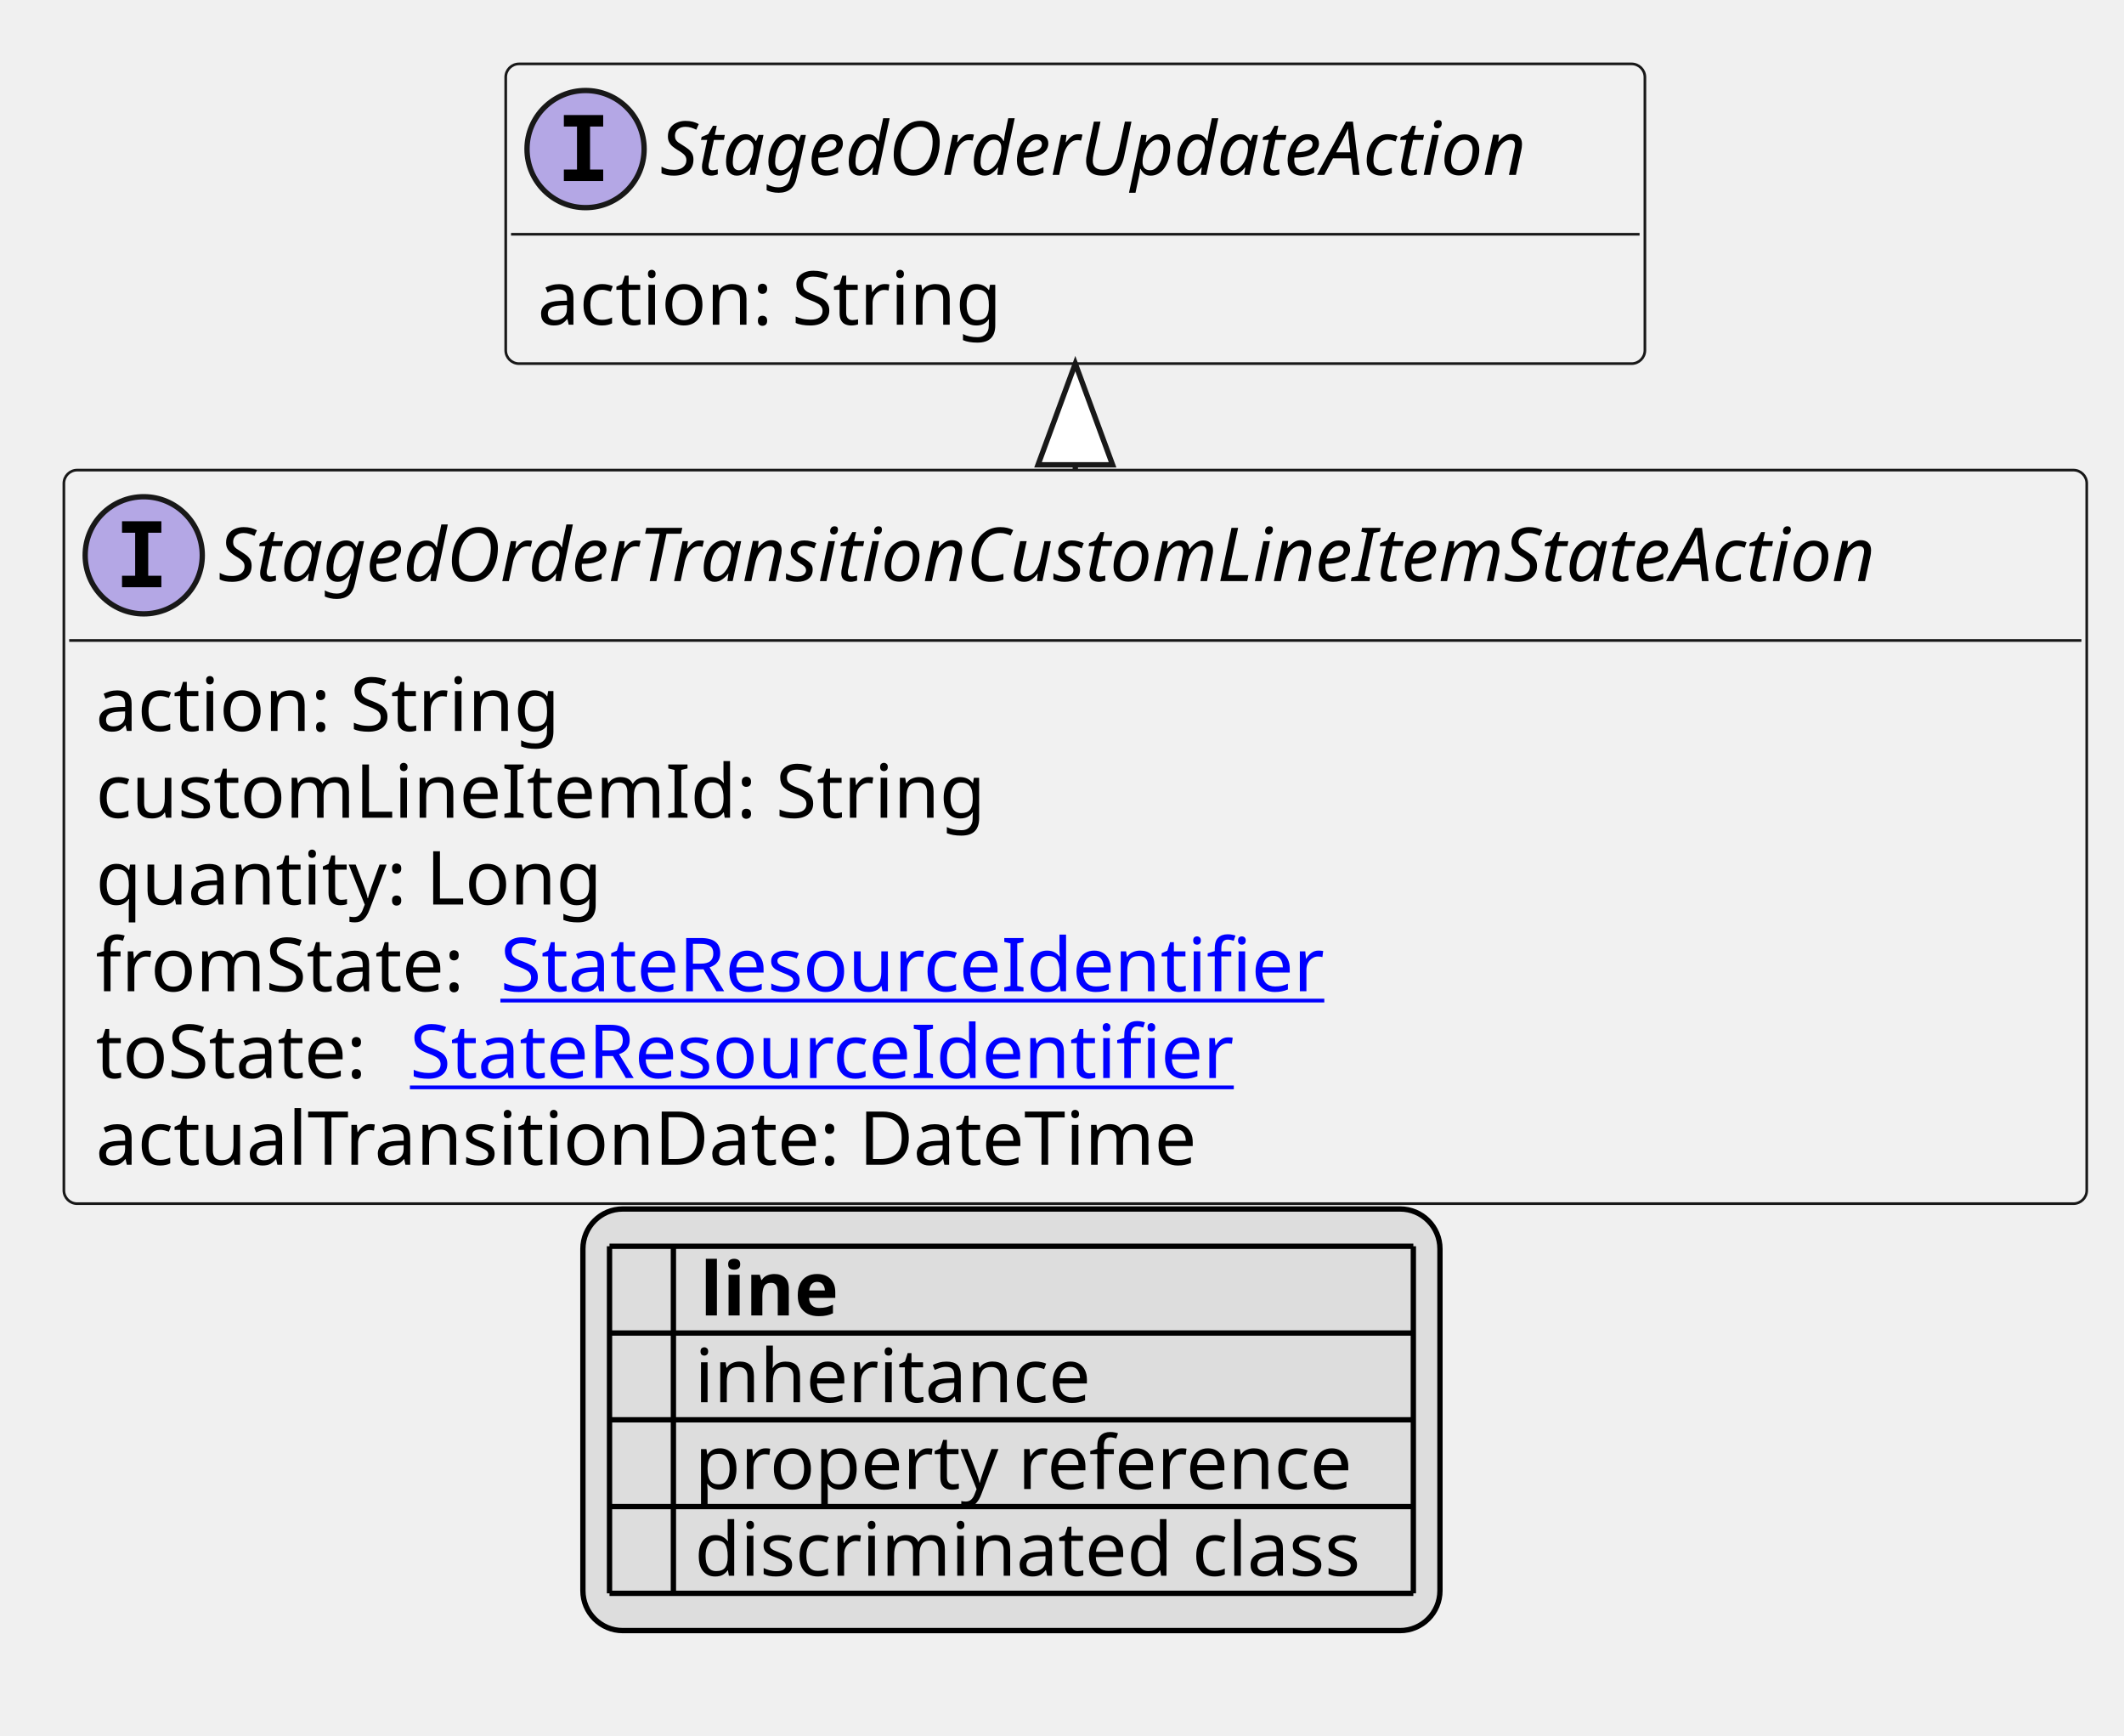
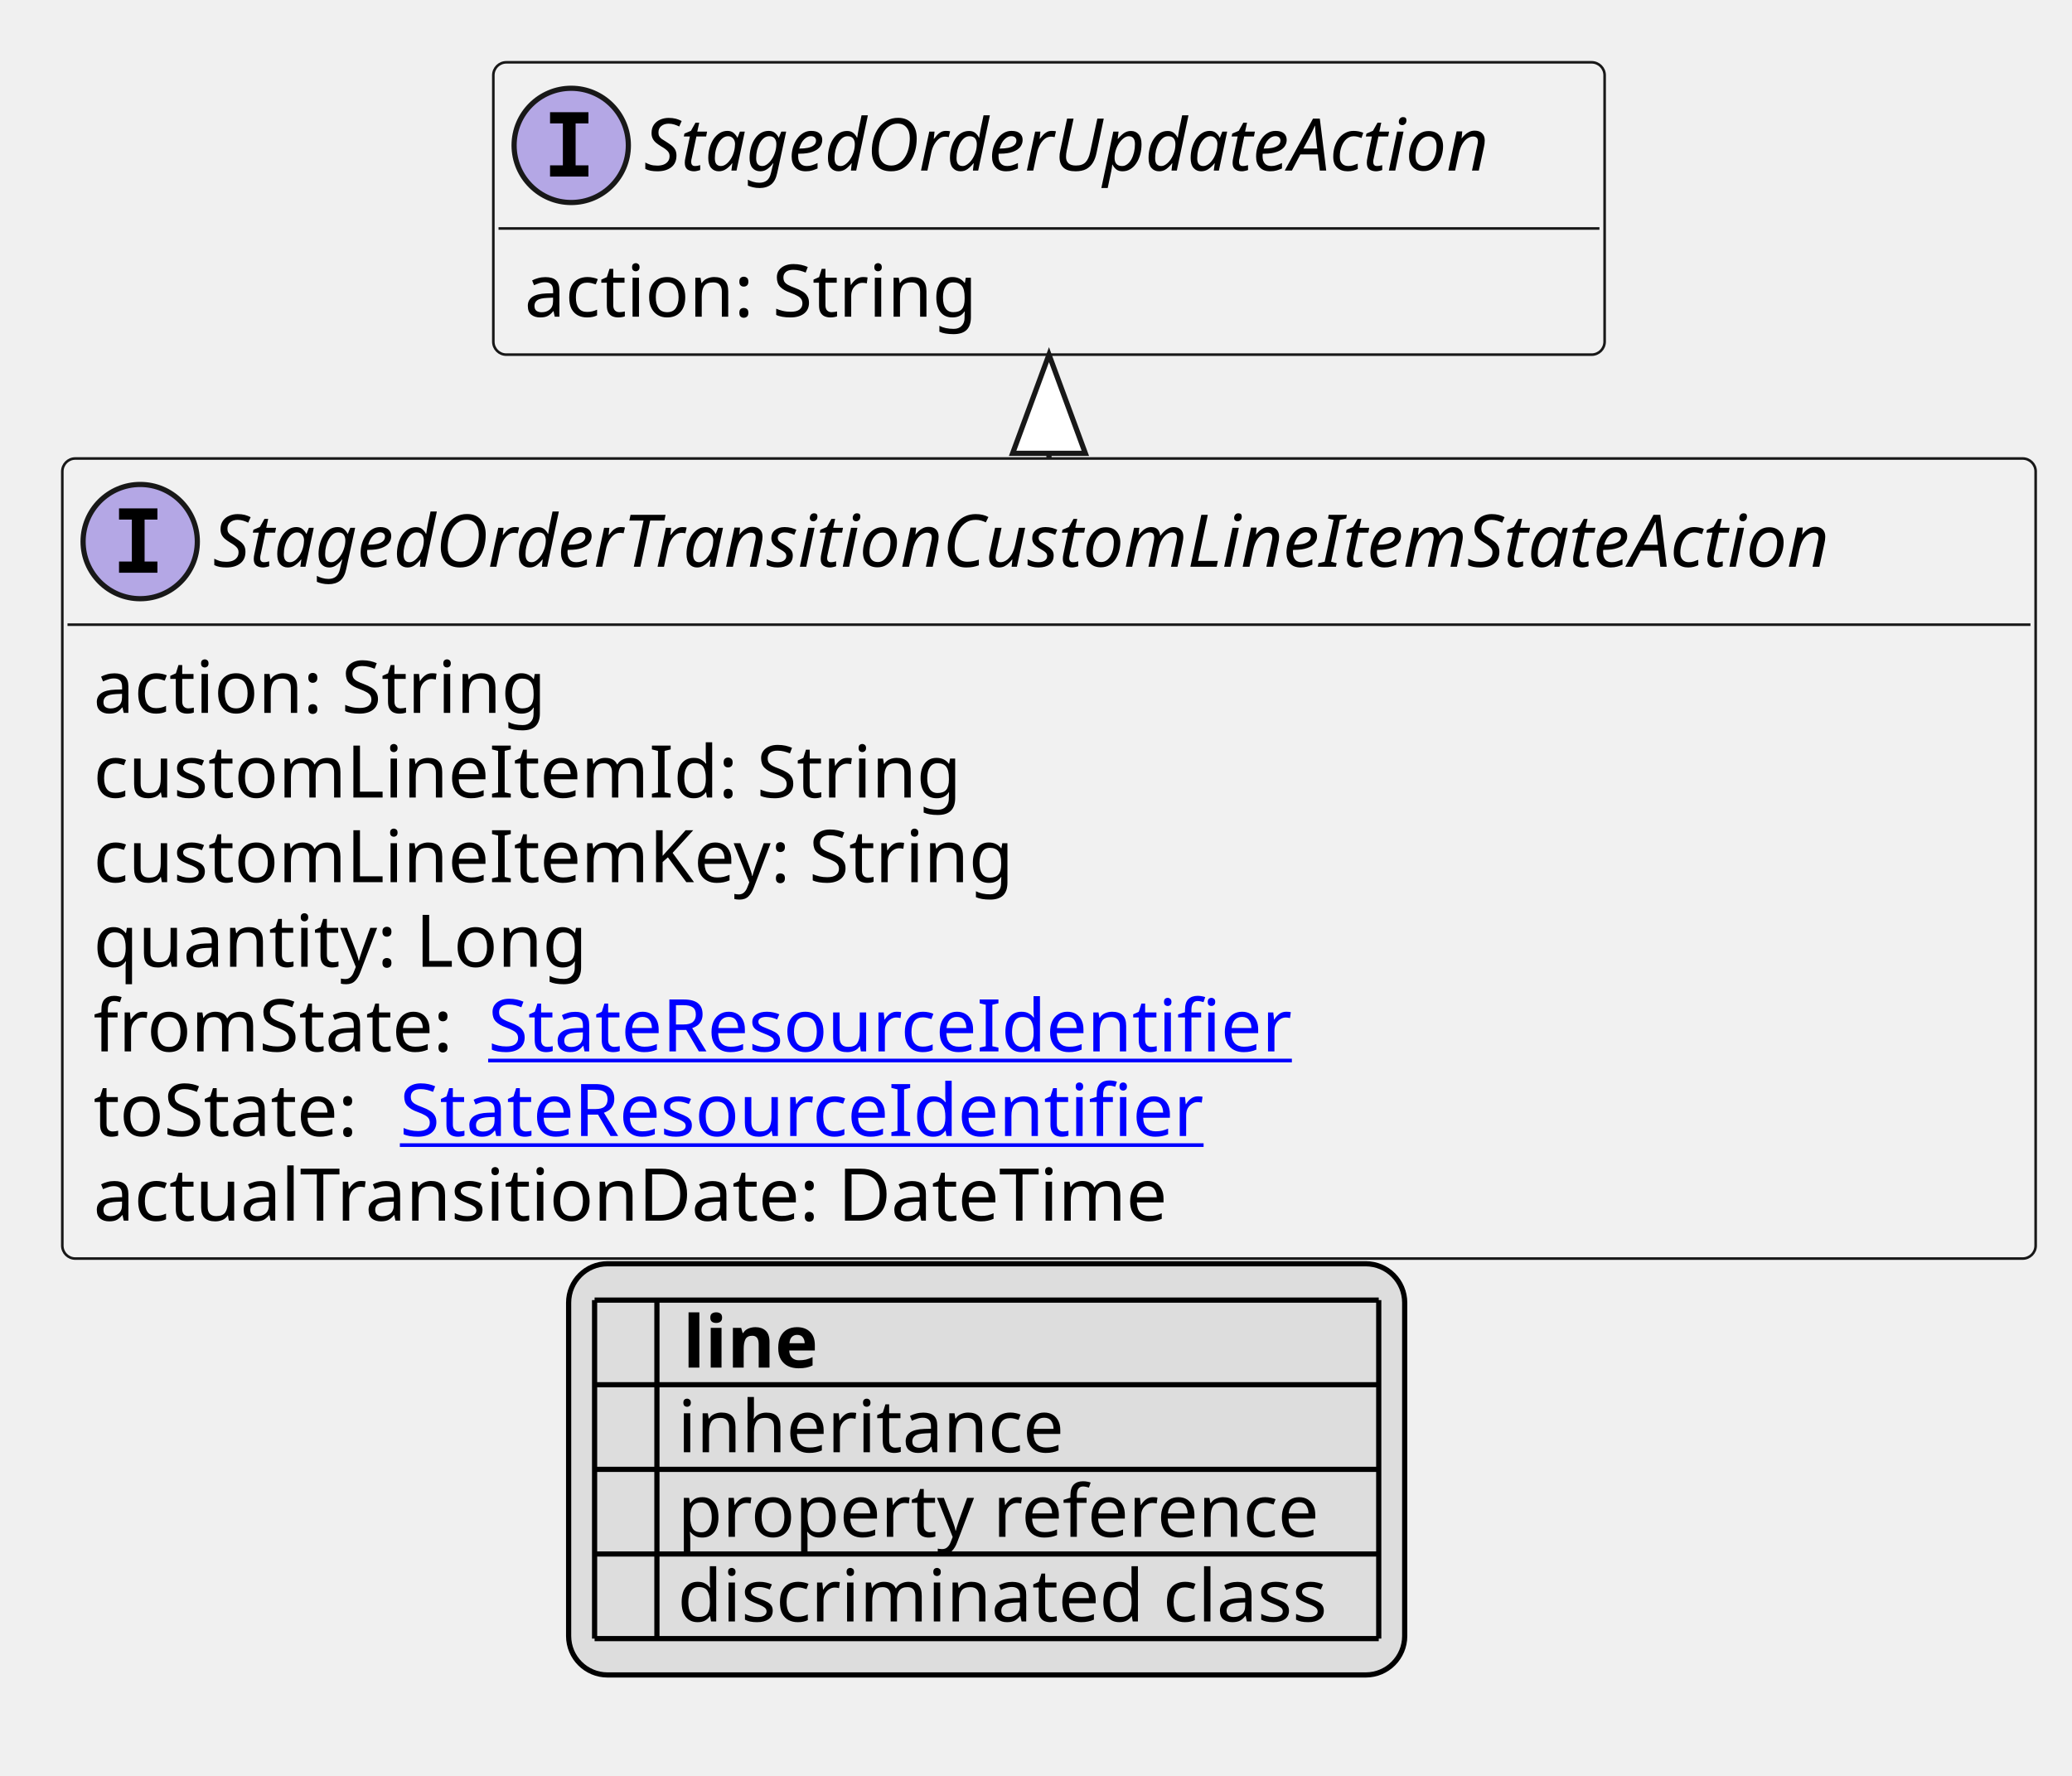
- <svg xmlns="http://www.w3.org/2000/svg" xmlns:xlink="http://www.w3.org/1999/xlink" contentStyleType="text/css" height="326px" preserveAspectRatio="none" style="width:399px;height:326px;background:#FFFFFF;" version="1.1" viewBox="0 0 399 326" width="399px" zoomAndPan="magnify">
+ <svg xmlns="http://www.w3.org/2000/svg" xmlns:xlink="http://www.w3.org/1999/xlink" contentStyleType="text/css" height="342px" preserveAspectRatio="none" style="width:399px;height:342px;background:#FFFFFF;" version="1.1" viewBox="0 0 399 342" width="399px" zoomAndPan="magnify">
  <defs>
-     <filter height="1" id="b1u9cdvvq4z8ul0" width="1" x="0" y="0">
+     <filter height="1" id="b9ohw3ue2sewq0" width="1" x="0" y="0">
      <feFlood flood-color="#000000" result="flood" />
      <feComposite in="SourceGraphic" in2="flood" operator="over" />
    </filter>
-     <filter height="1" id="b1u9cdvvq4z8ul1" width="1" x="0" y="0">
+     <filter height="1" id="b9ohw3ue2sewq1" width="1" x="0" y="0">
      <feFlood flood-color="#008000" result="flood" />
      <feComposite in="SourceGraphic" in2="flood" operator="over" />
    </filter>
-     <filter height="1" id="b1u9cdvvq4z8ul2" width="1" x="0" y="0">
+     <filter height="1" id="b9ohw3ue2sewq2" width="1" x="0" y="0">
      <feFlood flood-color="#0000FF" result="flood" />
      <feComposite in="SourceGraphic" in2="flood" operator="over" />
    </filter>
  </defs>
  <g>
    <a href="StagedOrderTransitionCustomLineItemStateAction.svg" target="_top" title="StagedOrderTransitionCustomLineItemStateAction.svg" xlink:actuate="onRequest" xlink:href="StagedOrderTransitionCustomLineItemStateAction.svg" xlink:show="new" xlink:title="StagedOrderTransitionCustomLineItemStateAction.svg" xlink:type="simple">
      <g id="elem_StagedOrderTransitionCustomLineItemStateAction">
-         <rect codeLine="10" fill="#F1F1F1" height="137.781" id="StagedOrderTransitionCustomLineItemStateAction" rx="2.5" ry="2.5" style="stroke:#181818;stroke-width:0.5;" width="380" x="12" y="88.297" />
+         <rect codeLine="10" fill="#F1F1F1" height="154.078" id="StagedOrderTransitionCustomLineItemStateAction" rx="2.5" ry="2.5" style="stroke:#181818;stroke-width:0.5;" width="380" x="12" y="88.297" />
        <ellipse cx="27" cy="104.297" fill="#B4A7E5" rx="11" ry="11" style="stroke:#181818;stroke-width:1.0;" />
        <path d="M22.922,100.062 L22.922,97.906 L30.312,97.906 L30.312,100.062 L27.844,100.062 L27.844,108.141 L30.312,108.141 L30.312,110.297 L22.922,110.297 L22.922,108.141 L25.391,108.141 L25.391,100.062 L22.922,100.062 Z " fill="#000000" />
        <text fill="#000000" font-family="sans-serif" font-size="14" font-style="italic" lengthAdjust="spacing" textLength="348" x="41" y="109.144">StagedOrderTransitionCustomLineItemStateAction</text>
        <line style="stroke:#181818;stroke-width:0.5;" x1="13" x2="391" y1="120.297" y2="120.297" />
        <text fill="#000000" font-family="sans-serif" font-size="14" lengthAdjust="spacing" textLength="91" x="18" y="137.292">action: String</text>
        <text fill="#000000" font-family="sans-serif" font-size="14" lengthAdjust="spacing" textLength="171" x="18" y="153.589">customLineItemId: String</text>
-         <text fill="#000000" font-family="sans-serif" font-size="14" lengthAdjust="spacing" textLength="98" x="18" y="169.886">quantity: Long</text>
-         <text fill="#000000" font-family="sans-serif" font-size="14" lengthAdjust="spacing" textLength="72" x="18" y="186.183">fromState:</text>
+         <text fill="#000000" font-family="sans-serif" font-size="14" lengthAdjust="spacing" textLength="184" x="18" y="169.886">customLineItemKey: String</text>
+         <text fill="#000000" font-family="sans-serif" font-size="14" lengthAdjust="spacing" textLength="98" x="18" y="186.183">quantity: Long</text>
+         <text fill="#000000" font-family="sans-serif" font-size="14" lengthAdjust="spacing" textLength="72" x="18" y="202.48">fromState:</text>
        <a href="StateResourceIdentifier.svg" target="_top" title="StateResourceIdentifier.svg" xlink:actuate="onRequest" xlink:href="StateResourceIdentifier.svg" xlink:show="new" xlink:title="StateResourceIdentifier.svg" xlink:type="simple">
-           <text fill="#0000FF" font-family="sans-serif" font-size="14" lengthAdjust="spacing" text-decoration="underline" textLength="162" x="94" y="186.183">StateResourceIdentifier</text>
+           <text fill="#0000FF" font-family="sans-serif" font-size="14" lengthAdjust="spacing" text-decoration="underline" textLength="162" x="94" y="202.48">StateResourceIdentifier</text>
        </a>
-         <text fill="#000000" font-family="sans-serif" font-size="14" lengthAdjust="spacing" textLength="55" x="18" y="202.48">toState:</text>
+         <text fill="#000000" font-family="sans-serif" font-size="14" lengthAdjust="spacing" textLength="55" x="18" y="218.776">toState:</text>
        <a href="StateResourceIdentifier.svg" target="_top" title="StateResourceIdentifier.svg" xlink:actuate="onRequest" xlink:href="StateResourceIdentifier.svg" xlink:show="new" xlink:title="StateResourceIdentifier.svg" xlink:type="simple">
-           <text fill="#0000FF" font-family="sans-serif" font-size="14" lengthAdjust="spacing" text-decoration="underline" textLength="162" x="77" y="202.48">StateResourceIdentifier</text>
+           <text fill="#0000FF" font-family="sans-serif" font-size="14" lengthAdjust="spacing" text-decoration="underline" textLength="162" x="77" y="218.776">StateResourceIdentifier</text>
        </a>
-         <text fill="#000000" font-family="sans-serif" font-size="14" lengthAdjust="spacing" textLength="218" x="18" y="218.776">actualTransitionDate: DateTime</text>
+         <text fill="#000000" font-family="sans-serif" font-size="14" lengthAdjust="spacing" textLength="218" x="18" y="235.073">actualTransitionDate: DateTime</text>
      </g>
    </a>
    <a href="StagedOrderUpdateAction.svg" target="_top" title="StagedOrderUpdateAction.svg" xlink:actuate="onRequest" xlink:href="StagedOrderUpdateAction.svg" xlink:show="new" xlink:title="StagedOrderUpdateAction.svg" xlink:type="simple">
      <g id="elem_StagedOrderUpdateAction">
-         <rect codeLine="18" fill="#F1F1F1" height="56.297" id="StagedOrderUpdateAction" rx="2.5" ry="2.5" style="stroke:#181818;stroke-width:0.5;" width="214" x="95" y="12" />
+         <rect codeLine="19" fill="#F1F1F1" height="56.297" id="StagedOrderUpdateAction" rx="2.5" ry="2.5" style="stroke:#181818;stroke-width:0.5;" width="214" x="95" y="12" />
        <ellipse cx="110" cy="28" fill="#B4A7E5" rx="11" ry="11" style="stroke:#181818;stroke-width:1.0;" />
        <path d="M105.922,23.766 L105.922,21.609 L113.312,21.609 L113.312,23.766 L110.844,23.766 L110.844,31.844 L113.312,31.844 L113.312,34 L105.922,34 L105.922,31.844 L108.391,31.844 L108.391,23.766 L105.922,23.766 Z " fill="#000000" />
        <text fill="#000000" font-family="sans-serif" font-size="14" font-style="italic" lengthAdjust="spacing" textLength="182" x="124" y="32.847">StagedOrderUpdateAction</text>
        <line style="stroke:#181818;stroke-width:0.5;" x1="96" x2="308" y1="44" y2="44" />
        <text fill="#000000" font-family="sans-serif" font-size="14" lengthAdjust="spacing" textLength="91" x="101" y="60.995">action: String</text>
      </g>
    </a>
    <line style="stroke:#181818;stroke-width:1.0;" x1="202" x2="202" y1="68.297" y2="88.297" />
    <polygon fill="#FFFFFF" points="202,68.297,195,87.297,209,87.297,202,68.297" style="stroke:#181818;stroke-width:1.0;" />
-     <rect fill="#DDDDDD" height="79.188" id="_legend" rx="7.5" ry="7.5" style="stroke:#000000;stroke-width:1.0;" width="161" x="109.5" y="227.078" />
-     <text fill="#000000" font-family="sans-serif" font-size="14" font-weight="bold" lengthAdjust="spacing" textLength="5" x="114.5" y="247.073"> </text>
-     <text fill="#000000" font-family="sans-serif" font-size="14" font-weight="bold" lengthAdjust="spacing" textLength="28" x="131.5" y="247.073">line</text>
-     <text fill="#000000" filter="url(#b1u9cdvvq4z8ul0)" font-family="sans-serif" font-size="14" lengthAdjust="spacing" textLength="12" x="114.5" y="263.37">   </text>
-     <text fill="#000000" font-family="sans-serif" font-size="14" lengthAdjust="spacing" textLength="77" x="130.5" y="263.37">inheritance</text>
-     <text fill="#000000" filter="url(#b1u9cdvvq4z8ul1)" font-family="sans-serif" font-size="14" lengthAdjust="spacing" textLength="12" x="114.5" y="279.667">   </text>
-     <text fill="#000000" font-family="sans-serif" font-size="14" lengthAdjust="spacing" textLength="129" x="130.5" y="279.667">property reference</text>
-     <text fill="#000000" filter="url(#b1u9cdvvq4z8ul2)" font-family="sans-serif" font-size="14" lengthAdjust="spacing" textLength="12" x="114.5" y="295.964">   </text>
-     <text fill="#000000" font-family="sans-serif" font-size="14" lengthAdjust="spacing" textLength="131" x="130.5" y="295.964">discriminated class</text>
-     <line style="stroke:#000000;stroke-width:1.0;" x1="114.5" x2="265.5" y1="234.078" y2="234.078" />
+     <rect fill="#DDDDDD" height="79.188" id="_legend" rx="7.5" ry="7.5" style="stroke:#000000;stroke-width:1.0;" width="161" x="109.5" y="243.375" />
+     <text fill="#000000" font-family="sans-serif" font-size="14" font-weight="bold" lengthAdjust="spacing" textLength="5" x="114.5" y="263.37"> </text>
+     <text fill="#000000" font-family="sans-serif" font-size="14" font-weight="bold" lengthAdjust="spacing" textLength="28" x="131.5" y="263.37">line</text>
+     <text fill="#000000" filter="url(#b9ohw3ue2sewq0)" font-family="sans-serif" font-size="14" lengthAdjust="spacing" textLength="12" x="114.5" y="279.667">   </text>
+     <text fill="#000000" font-family="sans-serif" font-size="14" lengthAdjust="spacing" textLength="77" x="130.5" y="279.667">inheritance</text>
+     <text fill="#000000" filter="url(#b9ohw3ue2sewq1)" font-family="sans-serif" font-size="14" lengthAdjust="spacing" textLength="12" x="114.5" y="295.964">   </text>
+     <text fill="#000000" font-family="sans-serif" font-size="14" lengthAdjust="spacing" textLength="129" x="130.5" y="295.964">property reference</text>
+     <text fill="#000000" filter="url(#b9ohw3ue2sewq2)" font-family="sans-serif" font-size="14" lengthAdjust="spacing" textLength="12" x="114.5" y="312.261">   </text>
+     <text fill="#000000" font-family="sans-serif" font-size="14" lengthAdjust="spacing" textLength="131" x="130.5" y="312.261">discriminated class</text>
    <line style="stroke:#000000;stroke-width:1.0;" x1="114.5" x2="265.5" y1="250.375" y2="250.375" />
    <line style="stroke:#000000;stroke-width:1.0;" x1="114.5" x2="265.5" y1="266.672" y2="266.672" />
    <line style="stroke:#000000;stroke-width:1.0;" x1="114.5" x2="265.5" y1="282.969" y2="282.969" />
    <line style="stroke:#000000;stroke-width:1.0;" x1="114.5" x2="265.5" y1="299.266" y2="299.266" />
-     <line style="stroke:#000000;stroke-width:1.0;" x1="114.5" x2="114.5" y1="234.078" y2="299.266" />
-     <line style="stroke:#000000;stroke-width:1.0;" x1="126.5" x2="126.5" y1="234.078" y2="299.266" />
-     <line style="stroke:#000000;stroke-width:1.0;" x1="265.5" x2="265.5" y1="234.078" y2="299.266" />
+     <line style="stroke:#000000;stroke-width:1.0;" x1="114.5" x2="265.5" y1="315.562" y2="315.562" />
+     <line style="stroke:#000000;stroke-width:1.0;" x1="114.5" x2="114.5" y1="250.375" y2="315.562" />
+     <line style="stroke:#000000;stroke-width:1.0;" x1="126.5" x2="126.5" y1="250.375" y2="315.562" />
+     <line style="stroke:#000000;stroke-width:1.0;" x1="265.5" x2="265.5" y1="250.375" y2="315.562" />
  </g>
</svg>
